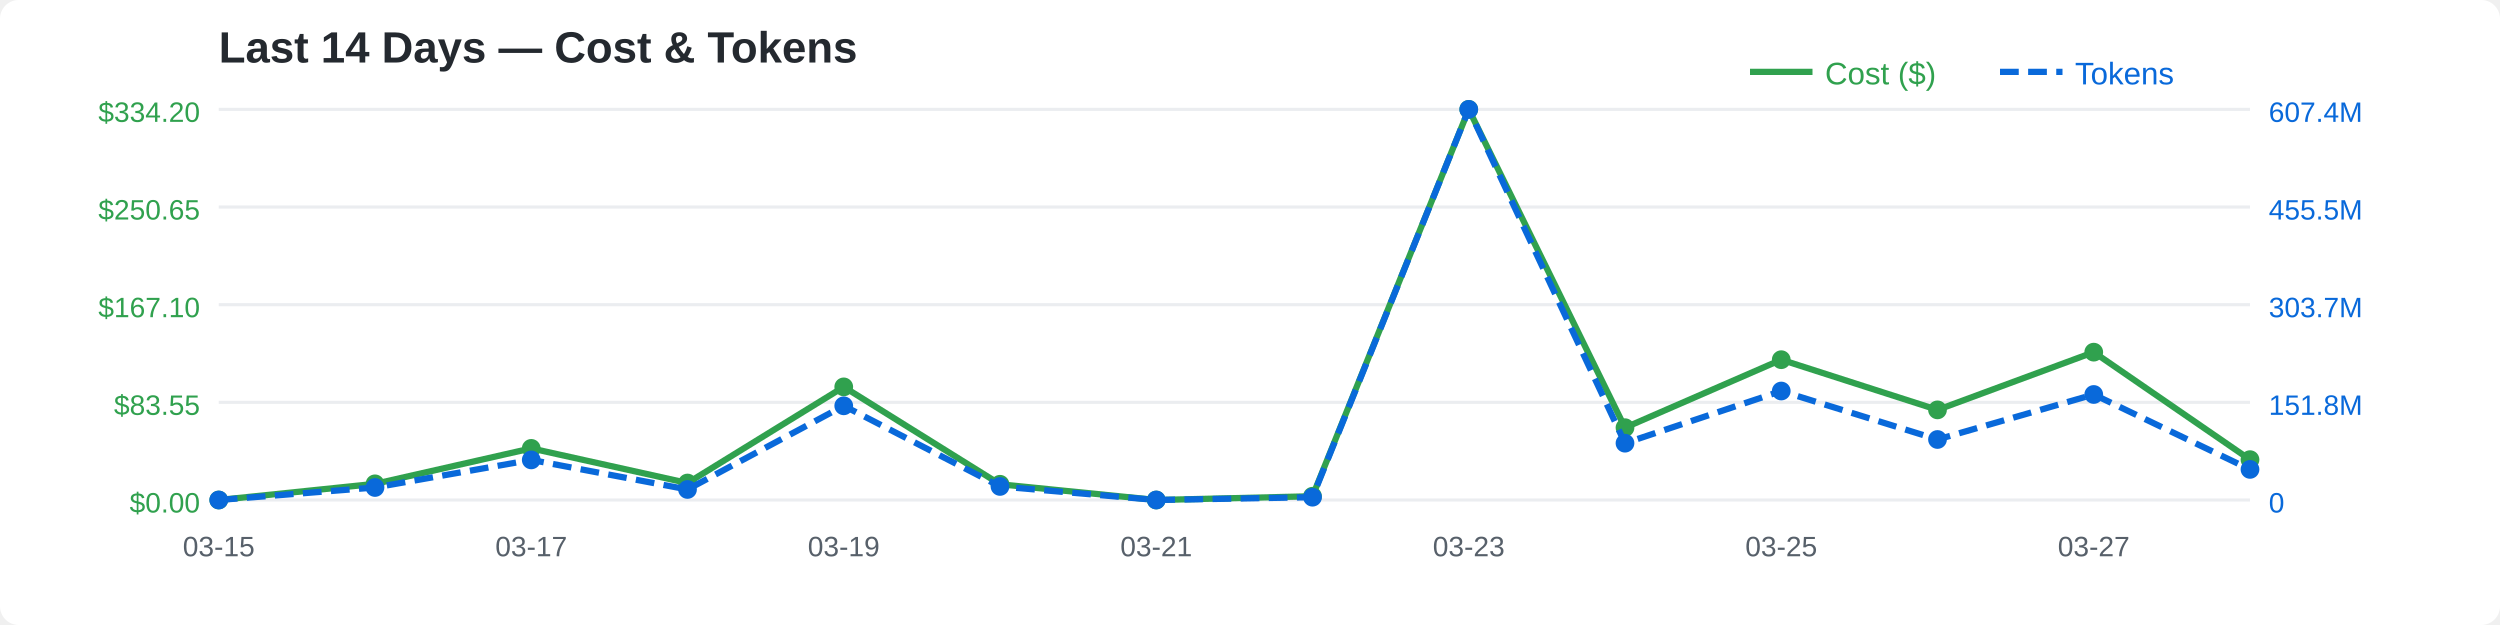
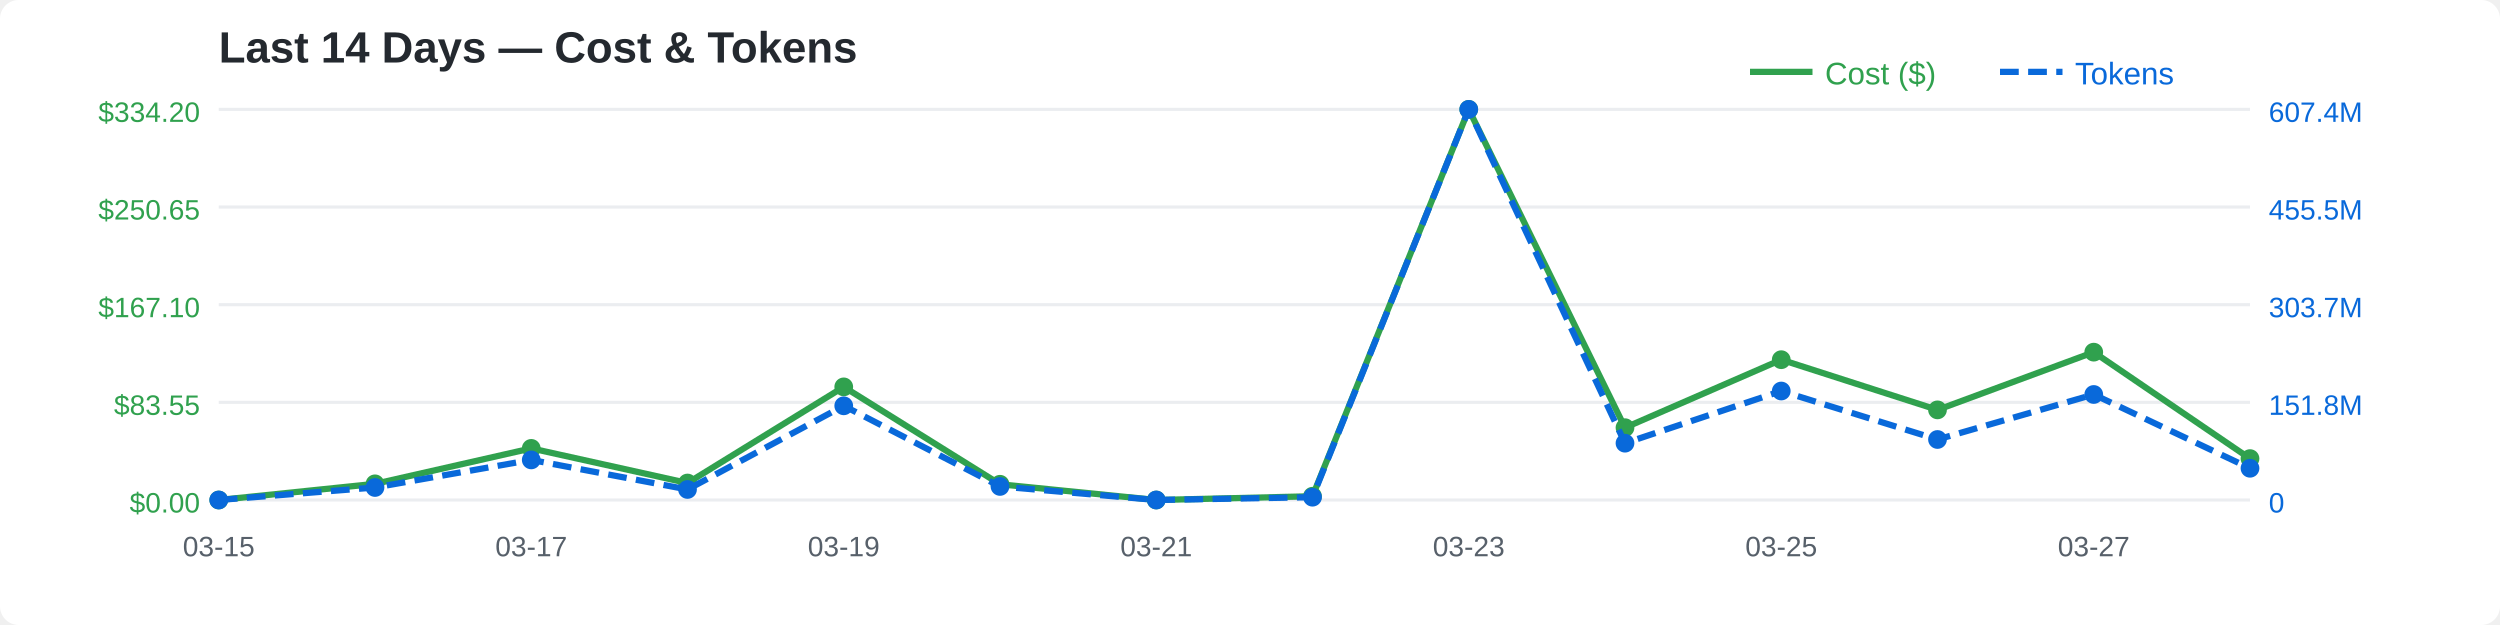
<svg xmlns="http://www.w3.org/2000/svg" width="800" height="200" viewBox="0 0 800 200">
  <rect width="800" height="200" fill="#ffffff" rx="6" />
  <text x="70" y="20" font-family="Arial, sans-serif" font-size="14" fill="#24292f" font-weight="bold">Last 14 Days — Cost &amp; Tokens</text>
  <line x1="70" y1="35.0" x2="720" y2="35.0" stroke="#ebedf0" stroke-width="1" />
  <line x1="70" y1="66.25" x2="720" y2="66.25" stroke="#ebedf0" stroke-width="1" />
  <line x1="70" y1="97.5" x2="720" y2="97.5" stroke="#ebedf0" stroke-width="1" />
  <line x1="70" y1="128.75" x2="720" y2="128.75" stroke="#ebedf0" stroke-width="1" />
  <line x1="70" y1="160.0" x2="720" y2="160.0" stroke="#ebedf0" stroke-width="1" />
  <text x="70.0" y="178" font-family="Arial, sans-serif" font-size="9" fill="#57606a" text-anchor="middle">03-15</text>
  <text x="170.0" y="178" font-family="Arial, sans-serif" font-size="9" fill="#57606a" text-anchor="middle">03-17</text>
  <text x="270.0" y="178" font-family="Arial, sans-serif" font-size="9" fill="#57606a" text-anchor="middle">03-19</text>
  <text x="370.0" y="178" font-family="Arial, sans-serif" font-size="9" fill="#57606a" text-anchor="middle">03-21</text>
  <text x="470.0" y="178" font-family="Arial, sans-serif" font-size="9" fill="#57606a" text-anchor="middle">03-23</text>
  <text x="570.0" y="178" font-family="Arial, sans-serif" font-size="9" fill="#57606a" text-anchor="middle">03-25</text>
  <text x="670.0" y="178" font-family="Arial, sans-serif" font-size="9" fill="#57606a" text-anchor="middle">03-27</text>
  <text x="64" y="39.0" font-family="Arial, sans-serif" font-size="9" fill="#30a14e" text-anchor="end">$334.20</text>
  <text x="64" y="70.25" font-family="Arial, sans-serif" font-size="9" fill="#30a14e" text-anchor="end">$250.65</text>
  <text x="64" y="101.5" font-family="Arial, sans-serif" font-size="9" fill="#30a14e" text-anchor="end">$167.10</text>
  <text x="64" y="132.75" font-family="Arial, sans-serif" font-size="9" fill="#30a14e" text-anchor="end">$83.55</text>
  <text x="64" y="164.0" font-family="Arial, sans-serif" font-size="9" fill="#30a14e" text-anchor="end">$0.00</text>
  <text x="726" y="39.0" font-family="Arial, sans-serif" font-size="9" fill="#0969da">607.4M</text>
  <text x="726" y="70.25" font-family="Arial, sans-serif" font-size="9" fill="#0969da">455.5M</text>
  <text x="726" y="101.5" font-family="Arial, sans-serif" font-size="9" fill="#0969da">303.7M</text>
  <text x="726" y="132.75" font-family="Arial, sans-serif" font-size="9" fill="#0969da">151.8M</text>
  <text x="726" y="164.0" font-family="Arial, sans-serif" font-size="9" fill="#0969da">0</text>
-   <polyline points="70.0,160.0 120.0,154.827 170.0,143.482 220.0,154.568 270.0,123.802 320.0,154.966 370.0,160.0 420.0,158.795 470.0,35.0 520.0,136.859 570.0,115.101 620.0,131.16 670.0,112.691 720.0,147.087" fill="none" stroke="#30a14e" stroke-width="2" />
+   <polyline points="70.0,160.0 120.0,154.827 170.0,143.482 220.0,154.568 270.0,123.802 320.0,154.966 370.0,160.0 420.0,158.795 470.0,35.0 520.0,136.859 570.0,115.101 620.0,131.16 670.0,112.691 720.0,146.752" fill="none" stroke="#30a14e" stroke-width="2" />
  <circle cx="70.0" cy="160.0" r="3" fill="#30a14e">
    </circle>
  <circle cx="120.0" cy="154.827" r="3" fill="#30a14e">
    </circle>
  <circle cx="170.0" cy="143.482" r="3" fill="#30a14e">
    </circle>
  <circle cx="220.0" cy="154.568" r="3" fill="#30a14e">
    </circle>
  <circle cx="270.0" cy="123.802" r="3" fill="#30a14e">
    </circle>
  <circle cx="320.0" cy="154.966" r="3" fill="#30a14e">
    </circle>
  <circle cx="370.0" cy="160.0" r="3" fill="#30a14e">
    </circle>
  <circle cx="420.0" cy="158.795" r="3" fill="#30a14e">
    </circle>
  <circle cx="470.0" cy="35.0" r="3" fill="#30a14e">
    </circle>
  <circle cx="520.0" cy="136.859" r="3" fill="#30a14e">
    </circle>
  <circle cx="570.0" cy="115.101" r="3" fill="#30a14e">
    </circle>
  <circle cx="620.0" cy="131.16" r="3" fill="#30a14e">
    </circle>
  <circle cx="670.0" cy="112.691" r="3" fill="#30a14e">
    </circle>
-   <circle cx="720.0" cy="147.087" r="3" fill="#30a14e">
+   <circle cx="720.0" cy="146.752" r="3" fill="#30a14e">
    </circle>
-   <polyline points="70.0,160.0 120.0,155.999 170.0,147.169 220.0,156.63 270.0,129.859 320.0,155.662 370.0,160.0 420.0,159.105 470.0,35.0 520.0,141.82 570.0,125.128 620.0,140.638 670.0,126.233 720.0,150.209" fill="none" stroke="#0969da" stroke-width="2" stroke-dasharray="6,3" />
+   <polyline points="70.0,160.0 120.0,155.999 170.0,147.169 220.0,156.63 270.0,129.859 320.0,155.662 370.0,160.0 420.0,159.105 470.0,35.0 520.0,141.82 570.0,125.128 620.0,140.638 670.0,126.233 720.0,149.845" fill="none" stroke="#0969da" stroke-width="2" stroke-dasharray="6,3" />
  <circle cx="70.0" cy="160.0" r="3" fill="#0969da">
    </circle>
  <circle cx="120.0" cy="155.999" r="3" fill="#0969da">
    </circle>
  <circle cx="170.0" cy="147.169" r="3" fill="#0969da">
    </circle>
  <circle cx="220.0" cy="156.63" r="3" fill="#0969da">
    </circle>
  <circle cx="270.0" cy="129.859" r="3" fill="#0969da">
    </circle>
  <circle cx="320.0" cy="155.662" r="3" fill="#0969da">
    </circle>
  <circle cx="370.0" cy="160.0" r="3" fill="#0969da">
    </circle>
  <circle cx="420.0" cy="159.105" r="3" fill="#0969da">
    </circle>
  <circle cx="470.0" cy="35.0" r="3" fill="#0969da">
    </circle>
  <circle cx="520.0" cy="141.82" r="3" fill="#0969da">
    </circle>
  <circle cx="570.0" cy="125.128" r="3" fill="#0969da">
    </circle>
  <circle cx="620.0" cy="140.638" r="3" fill="#0969da">
    </circle>
  <circle cx="670.0" cy="126.233" r="3" fill="#0969da">
    </circle>
-   <circle cx="720.0" cy="150.209" r="3" fill="#0969da">
+   <circle cx="720.0" cy="149.845" r="3" fill="#0969da">
    </circle>
  <line x1="560" y1="23" x2="580" y2="23" stroke="#30a14e" stroke-width="2" />
  <text x="584" y="27" font-family="Arial, sans-serif" font-size="10" fill="#30a14e">Cost ($)</text>
  <line x1="640" y1="23" x2="660" y2="23" stroke="#0969da" stroke-width="2" stroke-dasharray="6,3" />
  <text x="664" y="27" font-family="Arial, sans-serif" font-size="10" fill="#0969da">Tokens</text>
</svg>
